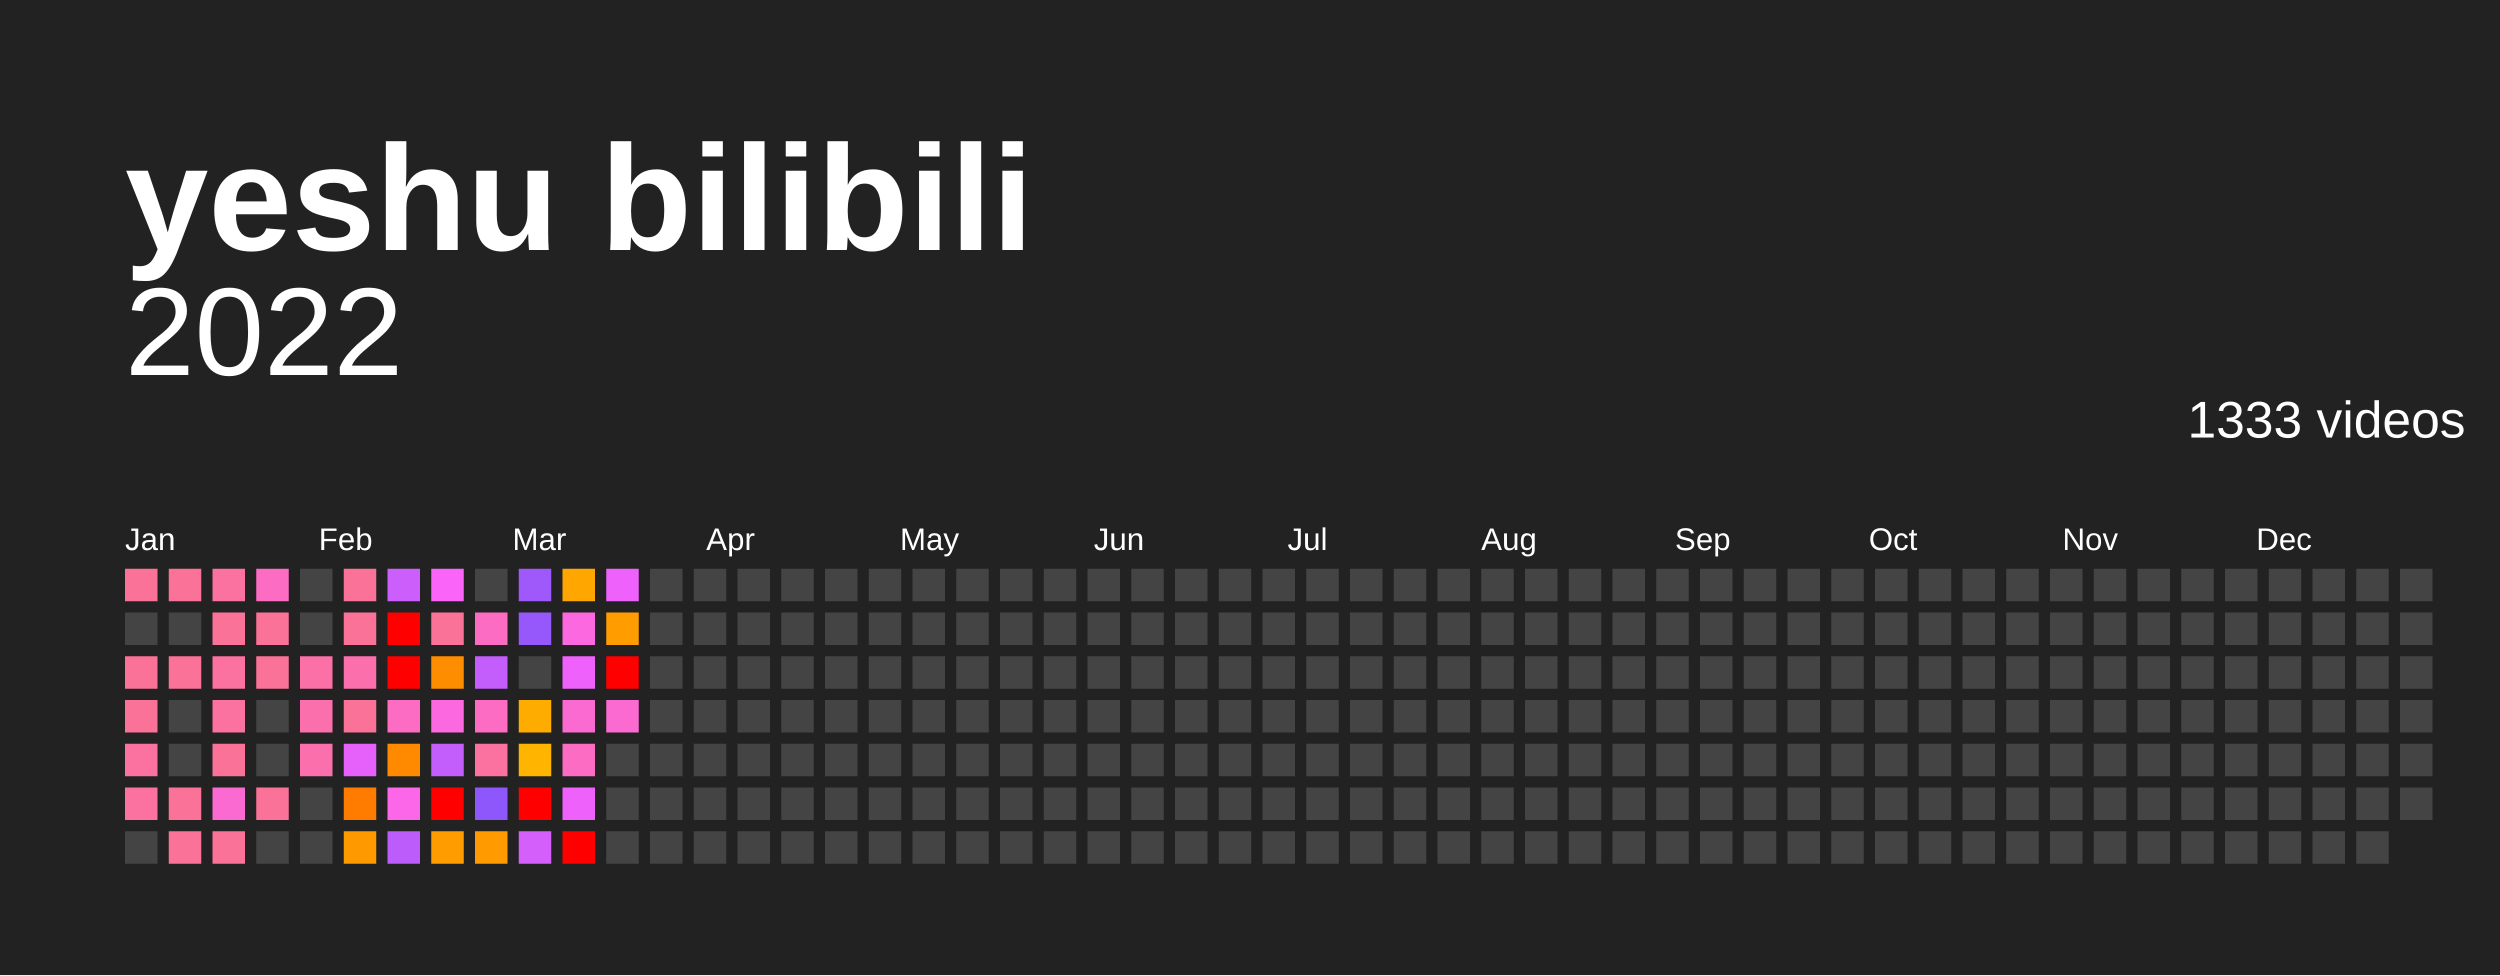
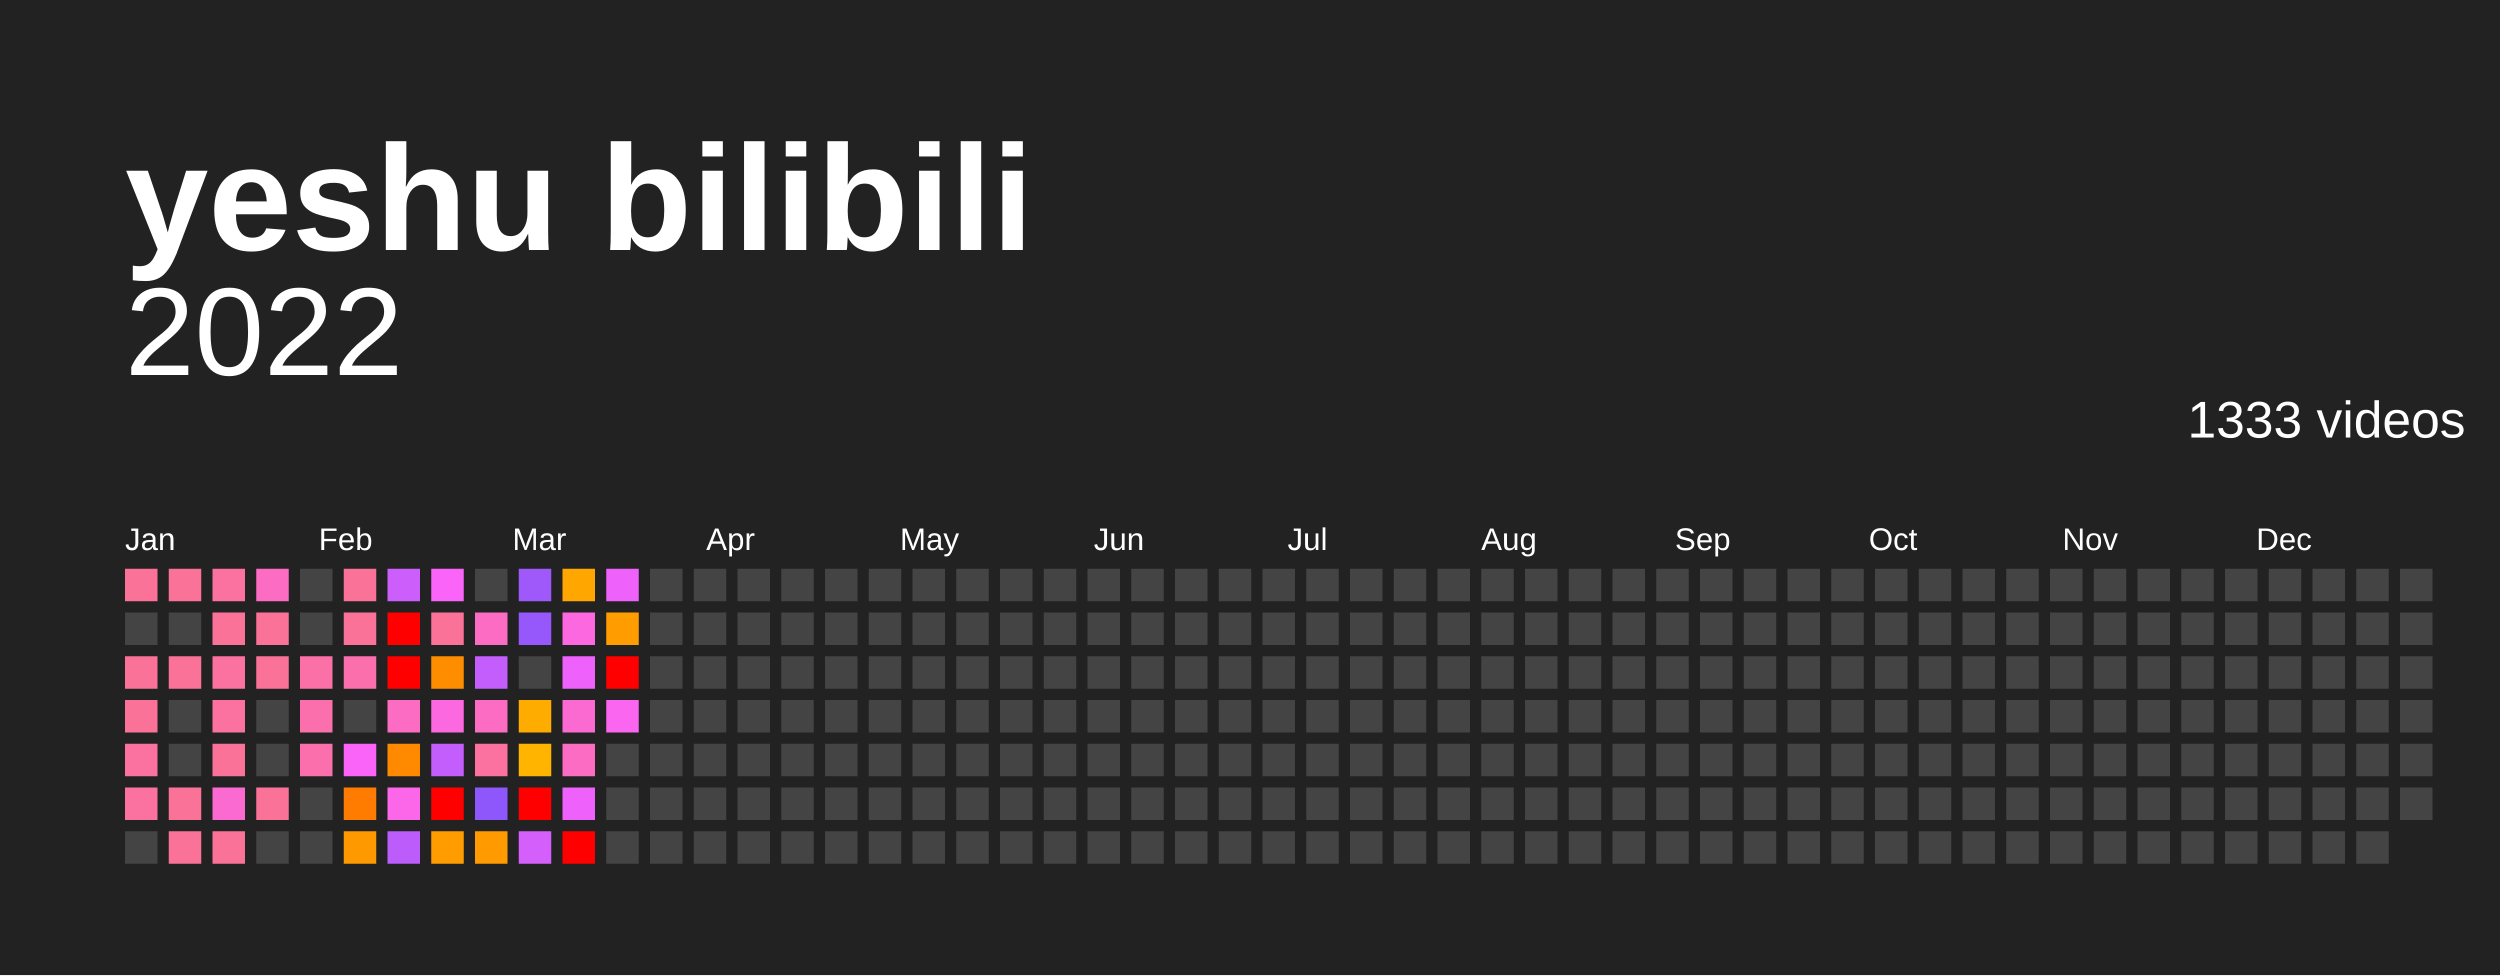
<svg xmlns="http://www.w3.org/2000/svg" baseProfile="full" height="78mm" version="1.1" viewBox="0,0,200,78" width="200mm">
  <defs />
  <rect fill="#222222" height="78" width="200" x="0" y="0" />
  <text fill="#FFFFFF" style="font-size:12px; font-family:Arial; font-weight:bold;" x="10" y="20">yeshu bilibili</text>
  <text alignment-baseline="hanging" fill="#FFFFFF" style="font-size:10.0px; font-family:Arial;" x="10" y="30">2022</text>
  <text alignment-baseline="hanging" fill="#FFFFFF" style="font-size:4.125px; font-family:Arial;" x="175" y="35">1333 videos</text>
  <text fill="#FFFFFF" style="font-size:2.5px; font-family:Arial" x="10.0" y="44">Jan</text>
  <text fill="#FFFFFF" style="font-size:2.5px; font-family:Arial" x="25.5" y="44">Feb</text>
  <text fill="#FFFFFF" style="font-size:2.5px; font-family:Arial" x="41.0" y="44">Mar</text>
  <text fill="#FFFFFF" style="font-size:2.5px; font-family:Arial" x="56.5" y="44">Apr</text>
  <text fill="#FFFFFF" style="font-size:2.5px; font-family:Arial" x="72.0" y="44">May</text>
  <text fill="#FFFFFF" style="font-size:2.5px; font-family:Arial" x="87.5" y="44">Jun</text>
  <text fill="#FFFFFF" style="font-size:2.5px; font-family:Arial" x="103.0" y="44">Jul</text>
  <text fill="#FFFFFF" style="font-size:2.5px; font-family:Arial" x="118.5" y="44">Aug</text>
  <text fill="#FFFFFF" style="font-size:2.5px; font-family:Arial" x="134.0" y="44">Sep</text>
  <text fill="#FFFFFF" style="font-size:2.5px; font-family:Arial" x="149.5" y="44">Oct</text>
  <text fill="#FFFFFF" style="font-size:2.5px; font-family:Arial" x="165.0" y="44">Nov</text>
  <text fill="#FFFFFF" style="font-size:2.5px; font-family:Arial" x="180.5" y="44">Dec</text>
  <rect fill="#fb7299" height="2.6" width="2.6" x="10.0" y="45.5" />
  <rect fill="#444444" height="2.6" width="2.6" x="10.0" y="49.0" />
  <rect fill="#fb7299" height="2.6" width="2.6" x="10.0" y="52.5" />
  <rect fill="#fb7299" height="2.6" width="2.6" x="10.0" y="56.0" />
  <rect fill="#fb71a0" height="2.6" width="2.6" x="10.0" y="59.5" />
  <rect fill="#fb71a0" height="2.6" width="2.6" x="10.0" y="63.0" />
  <rect fill="#444444" height="2.6" width="2.6" x="10.0" y="66.5" />
  <rect fill="#fb7299" height="2.6" width="2.6" x="13.5" y="45.5" />
  <rect fill="#444444" height="2.6" width="2.6" x="13.5" y="49.0" />
  <rect fill="#fb7299" height="2.6" width="2.6" x="13.5" y="52.5" />
  <rect fill="#444444" height="2.6" width="2.6" x="13.5" y="56.0" />
  <rect fill="#444444" height="2.6" width="2.6" x="13.5" y="59.5" />
  <rect fill="#fb7299" height="2.6" width="2.6" x="13.5" y="63.0" />
  <rect fill="#fb7299" height="2.6" width="2.6" x="13.5" y="66.5" />
  <rect fill="#fb71a0" height="2.6" width="2.6" x="17.0" y="45.5" />
  <rect fill="#fb7299" height="2.6" width="2.6" x="17.0" y="49.0" />
  <rect fill="#fb71a0" height="2.6" width="2.6" x="17.0" y="52.5" />
  <rect fill="#fb71a0" height="2.6" width="2.6" x="17.0" y="56.0" />
  <rect fill="#fb7299" height="2.6" width="2.6" x="17.0" y="59.5" />
  <rect fill="#fb6ad1" height="2.6" width="2.6" x="17.0" y="63.0" />
  <rect fill="#fb7299" height="2.6" width="2.6" x="17.0" y="66.5" />
  <rect fill="#fb6cc2" height="2.6" width="2.6" x="20.5" y="45.5" />
  <rect fill="#fb7299" height="2.6" width="2.6" x="20.5" y="49.0" />
  <rect fill="#fb7299" height="2.6" width="2.6" x="20.5" y="52.5" />
  <rect fill="#444444" height="2.6" width="2.6" x="20.5" y="56.0" />
  <rect fill="#444444" height="2.6" width="2.6" x="20.5" y="59.5" />
  <rect fill="#fb7299" height="2.6" width="2.6" x="20.5" y="63.0" />
  <rect fill="#444444" height="2.6" width="2.6" x="20.5" y="66.5" />
  <rect fill="#444444" height="2.6" width="2.6" x="24.0" y="45.5" />
  <rect fill="#444444" height="2.6" width="2.6" x="24.0" y="49.0" />
  <rect fill="#fb70a6" height="2.6" width="2.6" x="24.0" y="52.5" />
  <rect fill="#fb6fad" height="2.6" width="2.6" x="24.0" y="56.0" />
  <rect fill="#fb6fad" height="2.6" width="2.6" x="24.0" y="59.5" />
  <rect fill="#444444" height="2.6" width="2.6" x="24.0" y="63.0" />
  <rect fill="#444444" height="2.6" width="2.6" x="24.0" y="66.5" />
  <rect fill="#fb7299" height="2.6" width="2.6" x="27.5" y="45.5" />
  <rect fill="#fb7299" height="2.6" width="2.6" x="27.5" y="49.0" />
  <rect fill="#fb6fad" height="2.6" width="2.6" x="27.5" y="52.5" />
-   <rect fill="#fb7299" height="2.6" width="2.6" x="27.5" y="56.0" />
-   <rect fill="#e661fb" height="2.6" width="2.6" x="27.5" y="59.5" />
+   <rect fill="#444444" height="2.6" width="2.6" x="27.5" y="56.0" />
+   <rect fill="#fb64f8" height="2.6" width="2.6" x="27.5" y="59.5" />
  <rect fill="#ff7c00" height="2.6" width="2.6" x="27.5" y="63.0" />
  <rect fill="#ff9900" height="2.6" width="2.6" x="27.5" y="66.5" />
  <rect fill="#cc5efb" height="2.6" width="2.6" x="31.0" y="45.5" />
  <rect fill="red" height="2.6" width="2.6" x="31.0" y="49.0" />
  <rect fill="red" height="2.6" width="2.6" x="31.0" y="52.5" />
  <rect fill="#fb6cc2" height="2.6" width="2.6" x="31.0" y="56.0" />
  <rect fill="#ff8a00" height="2.6" width="2.6" x="31.0" y="59.5" />
  <rect fill="#fb67e8" height="2.6" width="2.6" x="31.0" y="63.0" />
  <rect fill="#bb5cfb" height="2.6" width="2.6" x="31.0" y="66.5" />
  <rect fill="#fb64f8" height="2.6" width="2.6" x="34.5" y="45.5" />
  <rect fill="#fb7299" height="2.6" width="2.6" x="34.5" y="49.0" />
  <rect fill="#ff8d00" height="2.6" width="2.6" x="34.5" y="52.5" />
  <rect fill="#fb68e0" height="2.6" width="2.6" x="34.5" y="56.0" />
  <rect fill="#c35dfb" height="2.6" width="2.6" x="34.5" y="59.5" />
  <rect fill="red" height="2.6" width="2.6" x="34.5" y="63.0" />
  <rect fill="#ff9d00" height="2.6" width="2.6" x="34.5" y="66.5" />
  <rect fill="#444444" height="2.6" width="2.6" x="38.0" y="45.5" />
  <rect fill="#fb6cc2" height="2.6" width="2.6" x="38.0" y="49.0" />
  <rect fill="#c35dfb" height="2.6" width="2.6" x="38.0" y="52.5" />
  <rect fill="#fb6cc2" height="2.6" width="2.6" x="38.0" y="56.0" />
  <rect fill="#fb71a0" height="2.6" width="2.6" x="38.0" y="59.5" />
  <rect fill="#8d57fb" height="2.6" width="2.6" x="38.0" y="63.0" />
  <rect fill="#ff9b00" height="2.6" width="2.6" x="38.0" y="66.5" />
  <rect fill="#9f59fb" height="2.6" width="2.6" x="41.5" y="45.5" />
  <rect fill="#9658fb" height="2.6" width="2.6" x="41.5" y="49.0" />
  <rect fill="#444444" height="2.6" width="2.6" x="41.5" y="52.5" />
  <rect fill="#ffac00" height="2.6" width="2.6" x="41.5" y="56.0" />
  <rect fill="#ffb500" height="2.6" width="2.6" x="41.5" y="59.5" />
  <rect fill="red" height="2.6" width="2.6" x="41.5" y="63.0" />
  <rect fill="#d55ffb" height="2.6" width="2.6" x="41.5" y="66.5" />
  <rect fill="#ffa700" height="2.6" width="2.6" x="45.0" y="45.5" />
  <rect fill="#fb68e0" height="2.6" width="2.6" x="45.0" y="49.0" />
  <rect fill="#ee62fb" height="2.6" width="2.6" x="45.0" y="52.5" />
  <rect fill="#fb6ad1" height="2.6" width="2.6" x="45.0" y="56.0" />
  <rect fill="#fb6cc2" height="2.6" width="2.6" x="45.0" y="59.5" />
  <rect fill="#ee62fb" height="2.6" width="2.6" x="45.0" y="63.0" />
  <rect fill="red" height="2.6" width="2.6" x="45.0" y="66.5" />
  <rect fill="#ee62fb" height="2.6" width="2.6" x="48.5" y="45.5" />
  <rect fill="#ff9d00" height="2.6" width="2.6" x="48.5" y="49.0" />
  <rect fill="red" height="2.6" width="2.6" x="48.5" y="52.5" />
-   <rect fill="#fb6ad1" height="2.6" width="2.6" x="48.5" y="56.0" />
+   <rect fill="#fb66f0" height="2.6" width="2.6" x="48.5" y="56.0" />
  <rect fill="#444444" height="2.6" width="2.6" x="48.5" y="59.5" />
  <rect fill="#444444" height="2.6" width="2.6" x="48.5" y="63.0" />
  <rect fill="#444444" height="2.6" width="2.6" x="48.5" y="66.5" />
  <rect fill="#444444" height="2.6" width="2.6" x="52.0" y="45.5" />
  <rect fill="#444444" height="2.6" width="2.6" x="52.0" y="49.0" />
  <rect fill="#444444" height="2.6" width="2.6" x="52.0" y="52.5" />
  <rect fill="#444444" height="2.6" width="2.6" x="52.0" y="56.0" />
  <rect fill="#444444" height="2.6" width="2.6" x="52.0" y="59.5" />
  <rect fill="#444444" height="2.6" width="2.6" x="52.0" y="63.0" />
  <rect fill="#444444" height="2.6" width="2.6" x="52.0" y="66.5" />
  <rect fill="#444444" height="2.6" width="2.6" x="55.5" y="45.5" />
  <rect fill="#444444" height="2.6" width="2.6" x="55.5" y="49.0" />
  <rect fill="#444444" height="2.6" width="2.6" x="55.5" y="52.5" />
  <rect fill="#444444" height="2.6" width="2.6" x="55.5" y="56.0" />
  <rect fill="#444444" height="2.6" width="2.6" x="55.5" y="59.5" />
  <rect fill="#444444" height="2.6" width="2.6" x="55.5" y="63.0" />
  <rect fill="#444444" height="2.6" width="2.6" x="55.5" y="66.5" />
  <rect fill="#444444" height="2.6" width="2.6" x="59.0" y="45.5" />
  <rect fill="#444444" height="2.6" width="2.6" x="59.0" y="49.0" />
  <rect fill="#444444" height="2.6" width="2.6" x="59.0" y="52.5" />
  <rect fill="#444444" height="2.6" width="2.6" x="59.0" y="56.0" />
  <rect fill="#444444" height="2.6" width="2.6" x="59.0" y="59.5" />
  <rect fill="#444444" height="2.6" width="2.6" x="59.0" y="63.0" />
  <rect fill="#444444" height="2.6" width="2.6" x="59.0" y="66.5" />
  <rect fill="#444444" height="2.6" width="2.6" x="62.5" y="45.5" />
  <rect fill="#444444" height="2.6" width="2.6" x="62.5" y="49.0" />
  <rect fill="#444444" height="2.6" width="2.6" x="62.5" y="52.5" />
  <rect fill="#444444" height="2.6" width="2.6" x="62.5" y="56.0" />
  <rect fill="#444444" height="2.6" width="2.6" x="62.5" y="59.5" />
  <rect fill="#444444" height="2.6" width="2.6" x="62.5" y="63.0" />
  <rect fill="#444444" height="2.6" width="2.6" x="62.5" y="66.5" />
  <rect fill="#444444" height="2.6" width="2.6" x="66.0" y="45.5" />
  <rect fill="#444444" height="2.6" width="2.6" x="66.0" y="49.0" />
  <rect fill="#444444" height="2.6" width="2.6" x="66.0" y="52.5" />
  <rect fill="#444444" height="2.6" width="2.6" x="66.0" y="56.0" />
  <rect fill="#444444" height="2.6" width="2.6" x="66.0" y="59.5" />
  <rect fill="#444444" height="2.6" width="2.6" x="66.0" y="63.0" />
  <rect fill="#444444" height="2.6" width="2.6" x="66.0" y="66.5" />
  <rect fill="#444444" height="2.6" width="2.6" x="69.5" y="45.5" />
  <rect fill="#444444" height="2.6" width="2.6" x="69.5" y="49.0" />
  <rect fill="#444444" height="2.6" width="2.6" x="69.5" y="52.5" />
  <rect fill="#444444" height="2.6" width="2.6" x="69.5" y="56.0" />
  <rect fill="#444444" height="2.6" width="2.6" x="69.5" y="59.5" />
  <rect fill="#444444" height="2.6" width="2.6" x="69.5" y="63.0" />
  <rect fill="#444444" height="2.6" width="2.6" x="69.5" y="66.5" />
  <rect fill="#444444" height="2.6" width="2.6" x="73.0" y="45.5" />
  <rect fill="#444444" height="2.6" width="2.6" x="73.0" y="49.0" />
  <rect fill="#444444" height="2.6" width="2.6" x="73.0" y="52.5" />
  <rect fill="#444444" height="2.6" width="2.6" x="73.0" y="56.0" />
  <rect fill="#444444" height="2.6" width="2.6" x="73.0" y="59.5" />
  <rect fill="#444444" height="2.6" width="2.6" x="73.0" y="63.0" />
  <rect fill="#444444" height="2.6" width="2.6" x="73.0" y="66.5" />
  <rect fill="#444444" height="2.6" width="2.6" x="76.5" y="45.5" />
  <rect fill="#444444" height="2.6" width="2.6" x="76.5" y="49.0" />
  <rect fill="#444444" height="2.6" width="2.6" x="76.5" y="52.5" />
  <rect fill="#444444" height="2.6" width="2.6" x="76.5" y="56.0" />
  <rect fill="#444444" height="2.6" width="2.6" x="76.5" y="59.5" />
  <rect fill="#444444" height="2.6" width="2.6" x="76.5" y="63.0" />
  <rect fill="#444444" height="2.6" width="2.6" x="76.5" y="66.5" />
  <rect fill="#444444" height="2.6" width="2.6" x="80.0" y="45.5" />
  <rect fill="#444444" height="2.6" width="2.6" x="80.0" y="49.0" />
  <rect fill="#444444" height="2.6" width="2.6" x="80.0" y="52.5" />
  <rect fill="#444444" height="2.6" width="2.6" x="80.0" y="56.0" />
  <rect fill="#444444" height="2.6" width="2.6" x="80.0" y="59.5" />
  <rect fill="#444444" height="2.6" width="2.6" x="80.0" y="63.0" />
  <rect fill="#444444" height="2.6" width="2.6" x="80.0" y="66.5" />
  <rect fill="#444444" height="2.6" width="2.6" x="83.5" y="45.5" />
  <rect fill="#444444" height="2.6" width="2.6" x="83.5" y="49.0" />
  <rect fill="#444444" height="2.6" width="2.6" x="83.5" y="52.5" />
  <rect fill="#444444" height="2.6" width="2.6" x="83.5" y="56.0" />
  <rect fill="#444444" height="2.6" width="2.6" x="83.5" y="59.5" />
  <rect fill="#444444" height="2.6" width="2.6" x="83.5" y="63.0" />
  <rect fill="#444444" height="2.6" width="2.6" x="83.5" y="66.5" />
  <rect fill="#444444" height="2.6" width="2.6" x="87.0" y="45.5" />
  <rect fill="#444444" height="2.6" width="2.6" x="87.0" y="49.0" />
  <rect fill="#444444" height="2.6" width="2.6" x="87.0" y="52.5" />
  <rect fill="#444444" height="2.6" width="2.6" x="87.0" y="56.0" />
  <rect fill="#444444" height="2.6" width="2.6" x="87.0" y="59.5" />
  <rect fill="#444444" height="2.6" width="2.6" x="87.0" y="63.0" />
  <rect fill="#444444" height="2.6" width="2.6" x="87.0" y="66.5" />
  <rect fill="#444444" height="2.6" width="2.6" x="90.5" y="45.5" />
  <rect fill="#444444" height="2.6" width="2.6" x="90.5" y="49.0" />
  <rect fill="#444444" height="2.6" width="2.6" x="90.5" y="52.5" />
  <rect fill="#444444" height="2.6" width="2.6" x="90.5" y="56.0" />
  <rect fill="#444444" height="2.6" width="2.6" x="90.5" y="59.5" />
  <rect fill="#444444" height="2.6" width="2.6" x="90.5" y="63.0" />
  <rect fill="#444444" height="2.6" width="2.6" x="90.5" y="66.5" />
  <rect fill="#444444" height="2.6" width="2.6" x="94.0" y="45.5" />
  <rect fill="#444444" height="2.6" width="2.6" x="94.0" y="49.0" />
  <rect fill="#444444" height="2.6" width="2.6" x="94.0" y="52.5" />
  <rect fill="#444444" height="2.6" width="2.6" x="94.0" y="56.0" />
  <rect fill="#444444" height="2.6" width="2.6" x="94.0" y="59.5" />
  <rect fill="#444444" height="2.6" width="2.6" x="94.0" y="63.0" />
  <rect fill="#444444" height="2.6" width="2.6" x="94.0" y="66.5" />
  <rect fill="#444444" height="2.6" width="2.6" x="97.5" y="45.5" />
  <rect fill="#444444" height="2.6" width="2.6" x="97.5" y="49.0" />
  <rect fill="#444444" height="2.6" width="2.6" x="97.5" y="52.5" />
  <rect fill="#444444" height="2.6" width="2.6" x="97.5" y="56.0" />
  <rect fill="#444444" height="2.6" width="2.6" x="97.5" y="59.5" />
  <rect fill="#444444" height="2.6" width="2.6" x="97.5" y="63.0" />
  <rect fill="#444444" height="2.6" width="2.6" x="97.5" y="66.5" />
  <rect fill="#444444" height="2.6" width="2.6" x="101.0" y="45.5" />
  <rect fill="#444444" height="2.6" width="2.6" x="101.0" y="49.0" />
  <rect fill="#444444" height="2.6" width="2.6" x="101.0" y="52.5" />
  <rect fill="#444444" height="2.6" width="2.6" x="101.0" y="56.0" />
  <rect fill="#444444" height="2.6" width="2.6" x="101.0" y="59.5" />
  <rect fill="#444444" height="2.6" width="2.6" x="101.0" y="63.0" />
  <rect fill="#444444" height="2.6" width="2.6" x="101.0" y="66.5" />
  <rect fill="#444444" height="2.6" width="2.6" x="104.5" y="45.5" />
  <rect fill="#444444" height="2.6" width="2.6" x="104.5" y="49.0" />
  <rect fill="#444444" height="2.6" width="2.6" x="104.5" y="52.5" />
  <rect fill="#444444" height="2.6" width="2.6" x="104.5" y="56.0" />
  <rect fill="#444444" height="2.6" width="2.6" x="104.5" y="59.5" />
  <rect fill="#444444" height="2.6" width="2.6" x="104.5" y="63.0" />
  <rect fill="#444444" height="2.6" width="2.6" x="104.5" y="66.5" />
  <rect fill="#444444" height="2.6" width="2.6" x="108.0" y="45.5" />
  <rect fill="#444444" height="2.6" width="2.6" x="108.0" y="49.0" />
  <rect fill="#444444" height="2.6" width="2.6" x="108.0" y="52.5" />
  <rect fill="#444444" height="2.6" width="2.6" x="108.0" y="56.0" />
  <rect fill="#444444" height="2.6" width="2.6" x="108.0" y="59.5" />
  <rect fill="#444444" height="2.6" width="2.6" x="108.0" y="63.0" />
  <rect fill="#444444" height="2.6" width="2.6" x="108.0" y="66.5" />
  <rect fill="#444444" height="2.6" width="2.6" x="111.5" y="45.5" />
  <rect fill="#444444" height="2.6" width="2.6" x="111.5" y="49.0" />
  <rect fill="#444444" height="2.6" width="2.6" x="111.5" y="52.5" />
  <rect fill="#444444" height="2.6" width="2.6" x="111.5" y="56.0" />
  <rect fill="#444444" height="2.6" width="2.6" x="111.5" y="59.5" />
  <rect fill="#444444" height="2.6" width="2.6" x="111.5" y="63.0" />
  <rect fill="#444444" height="2.6" width="2.6" x="111.5" y="66.5" />
  <rect fill="#444444" height="2.6" width="2.6" x="115.0" y="45.5" />
  <rect fill="#444444" height="2.6" width="2.6" x="115.0" y="49.0" />
  <rect fill="#444444" height="2.6" width="2.6" x="115.0" y="52.5" />
  <rect fill="#444444" height="2.6" width="2.6" x="115.0" y="56.0" />
  <rect fill="#444444" height="2.6" width="2.6" x="115.0" y="59.5" />
  <rect fill="#444444" height="2.6" width="2.6" x="115.0" y="63.0" />
  <rect fill="#444444" height="2.6" width="2.6" x="115.0" y="66.5" />
  <rect fill="#444444" height="2.6" width="2.6" x="118.5" y="45.5" />
  <rect fill="#444444" height="2.6" width="2.6" x="118.5" y="49.0" />
  <rect fill="#444444" height="2.6" width="2.6" x="118.5" y="52.5" />
  <rect fill="#444444" height="2.6" width="2.6" x="118.5" y="56.0" />
  <rect fill="#444444" height="2.6" width="2.6" x="118.5" y="59.5" />
  <rect fill="#444444" height="2.6" width="2.6" x="118.5" y="63.0" />
  <rect fill="#444444" height="2.6" width="2.6" x="118.5" y="66.5" />
  <rect fill="#444444" height="2.6" width="2.6" x="122.0" y="45.5" />
  <rect fill="#444444" height="2.6" width="2.6" x="122.0" y="49.0" />
  <rect fill="#444444" height="2.6" width="2.6" x="122.0" y="52.5" />
  <rect fill="#444444" height="2.6" width="2.6" x="122.0" y="56.0" />
  <rect fill="#444444" height="2.6" width="2.6" x="122.0" y="59.5" />
  <rect fill="#444444" height="2.6" width="2.6" x="122.0" y="63.0" />
  <rect fill="#444444" height="2.6" width="2.6" x="122.0" y="66.5" />
  <rect fill="#444444" height="2.6" width="2.6" x="125.5" y="45.5" />
  <rect fill="#444444" height="2.6" width="2.6" x="125.5" y="49.0" />
  <rect fill="#444444" height="2.6" width="2.6" x="125.5" y="52.5" />
  <rect fill="#444444" height="2.6" width="2.6" x="125.5" y="56.0" />
  <rect fill="#444444" height="2.6" width="2.6" x="125.5" y="59.5" />
  <rect fill="#444444" height="2.6" width="2.6" x="125.5" y="63.0" />
  <rect fill="#444444" height="2.6" width="2.6" x="125.5" y="66.5" />
  <rect fill="#444444" height="2.6" width="2.6" x="129.0" y="45.5" />
  <rect fill="#444444" height="2.6" width="2.6" x="129.0" y="49.0" />
  <rect fill="#444444" height="2.6" width="2.6" x="129.0" y="52.5" />
  <rect fill="#444444" height="2.6" width="2.6" x="129.0" y="56.0" />
  <rect fill="#444444" height="2.6" width="2.6" x="129.0" y="59.5" />
  <rect fill="#444444" height="2.6" width="2.6" x="129.0" y="63.0" />
  <rect fill="#444444" height="2.6" width="2.6" x="129.0" y="66.5" />
  <rect fill="#444444" height="2.6" width="2.6" x="132.5" y="45.5" />
  <rect fill="#444444" height="2.6" width="2.6" x="132.5" y="49.0" />
  <rect fill="#444444" height="2.6" width="2.6" x="132.5" y="52.5" />
  <rect fill="#444444" height="2.6" width="2.6" x="132.5" y="56.0" />
  <rect fill="#444444" height="2.6" width="2.6" x="132.5" y="59.5" />
  <rect fill="#444444" height="2.6" width="2.6" x="132.5" y="63.0" />
  <rect fill="#444444" height="2.6" width="2.6" x="132.5" y="66.5" />
  <rect fill="#444444" height="2.6" width="2.6" x="136.0" y="45.5" />
  <rect fill="#444444" height="2.6" width="2.6" x="136.0" y="49.0" />
  <rect fill="#444444" height="2.6" width="2.6" x="136.0" y="52.5" />
  <rect fill="#444444" height="2.6" width="2.6" x="136.0" y="56.0" />
  <rect fill="#444444" height="2.6" width="2.6" x="136.0" y="59.5" />
  <rect fill="#444444" height="2.6" width="2.6" x="136.0" y="63.0" />
  <rect fill="#444444" height="2.6" width="2.6" x="136.0" y="66.5" />
  <rect fill="#444444" height="2.6" width="2.6" x="139.5" y="45.5" />
  <rect fill="#444444" height="2.6" width="2.6" x="139.5" y="49.0" />
  <rect fill="#444444" height="2.6" width="2.6" x="139.5" y="52.5" />
  <rect fill="#444444" height="2.6" width="2.6" x="139.5" y="56.0" />
  <rect fill="#444444" height="2.6" width="2.6" x="139.5" y="59.5" />
  <rect fill="#444444" height="2.6" width="2.6" x="139.5" y="63.0" />
  <rect fill="#444444" height="2.6" width="2.6" x="139.5" y="66.5" />
  <rect fill="#444444" height="2.6" width="2.6" x="143.0" y="45.5" />
  <rect fill="#444444" height="2.6" width="2.6" x="143.0" y="49.0" />
  <rect fill="#444444" height="2.6" width="2.6" x="143.0" y="52.5" />
  <rect fill="#444444" height="2.6" width="2.6" x="143.0" y="56.0" />
  <rect fill="#444444" height="2.6" width="2.6" x="143.0" y="59.5" />
  <rect fill="#444444" height="2.6" width="2.6" x="143.0" y="63.0" />
  <rect fill="#444444" height="2.6" width="2.6" x="143.0" y="66.5" />
  <rect fill="#444444" height="2.6" width="2.6" x="146.5" y="45.5" />
  <rect fill="#444444" height="2.6" width="2.6" x="146.5" y="49.0" />
  <rect fill="#444444" height="2.6" width="2.6" x="146.5" y="52.5" />
  <rect fill="#444444" height="2.6" width="2.6" x="146.5" y="56.0" />
  <rect fill="#444444" height="2.6" width="2.6" x="146.5" y="59.5" />
  <rect fill="#444444" height="2.6" width="2.6" x="146.5" y="63.0" />
  <rect fill="#444444" height="2.6" width="2.6" x="146.5" y="66.5" />
  <rect fill="#444444" height="2.6" width="2.6" x="150.0" y="45.5" />
  <rect fill="#444444" height="2.6" width="2.6" x="150.0" y="49.0" />
  <rect fill="#444444" height="2.6" width="2.6" x="150.0" y="52.5" />
  <rect fill="#444444" height="2.6" width="2.6" x="150.0" y="56.0" />
  <rect fill="#444444" height="2.6" width="2.6" x="150.0" y="59.5" />
  <rect fill="#444444" height="2.6" width="2.6" x="150.0" y="63.0" />
  <rect fill="#444444" height="2.6" width="2.6" x="150.0" y="66.5" />
  <rect fill="#444444" height="2.6" width="2.6" x="153.5" y="45.5" />
  <rect fill="#444444" height="2.6" width="2.6" x="153.5" y="49.0" />
  <rect fill="#444444" height="2.6" width="2.6" x="153.5" y="52.5" />
  <rect fill="#444444" height="2.6" width="2.6" x="153.5" y="56.0" />
  <rect fill="#444444" height="2.6" width="2.6" x="153.5" y="59.5" />
  <rect fill="#444444" height="2.6" width="2.6" x="153.5" y="63.0" />
  <rect fill="#444444" height="2.6" width="2.6" x="153.5" y="66.5" />
  <rect fill="#444444" height="2.6" width="2.6" x="157.0" y="45.5" />
  <rect fill="#444444" height="2.6" width="2.6" x="157.0" y="49.0" />
  <rect fill="#444444" height="2.6" width="2.6" x="157.0" y="52.5" />
  <rect fill="#444444" height="2.6" width="2.6" x="157.0" y="56.0" />
  <rect fill="#444444" height="2.6" width="2.6" x="157.0" y="59.5" />
  <rect fill="#444444" height="2.6" width="2.6" x="157.0" y="63.0" />
  <rect fill="#444444" height="2.6" width="2.6" x="157.0" y="66.5" />
  <rect fill="#444444" height="2.6" width="2.6" x="160.5" y="45.5" />
  <rect fill="#444444" height="2.6" width="2.6" x="160.5" y="49.0" />
  <rect fill="#444444" height="2.6" width="2.6" x="160.5" y="52.5" />
  <rect fill="#444444" height="2.6" width="2.6" x="160.5" y="56.0" />
  <rect fill="#444444" height="2.6" width="2.6" x="160.5" y="59.5" />
  <rect fill="#444444" height="2.6" width="2.6" x="160.5" y="63.0" />
  <rect fill="#444444" height="2.6" width="2.6" x="160.5" y="66.5" />
  <rect fill="#444444" height="2.6" width="2.6" x="164.0" y="45.5" />
  <rect fill="#444444" height="2.6" width="2.6" x="164.0" y="49.0" />
  <rect fill="#444444" height="2.6" width="2.6" x="164.0" y="52.5" />
  <rect fill="#444444" height="2.6" width="2.6" x="164.0" y="56.0" />
  <rect fill="#444444" height="2.6" width="2.6" x="164.0" y="59.5" />
  <rect fill="#444444" height="2.6" width="2.6" x="164.0" y="63.0" />
  <rect fill="#444444" height="2.6" width="2.6" x="164.0" y="66.5" />
  <rect fill="#444444" height="2.6" width="2.6" x="167.5" y="45.5" />
  <rect fill="#444444" height="2.6" width="2.6" x="167.5" y="49.0" />
  <rect fill="#444444" height="2.6" width="2.6" x="167.5" y="52.5" />
  <rect fill="#444444" height="2.6" width="2.6" x="167.5" y="56.0" />
  <rect fill="#444444" height="2.6" width="2.6" x="167.5" y="59.5" />
  <rect fill="#444444" height="2.6" width="2.6" x="167.5" y="63.0" />
  <rect fill="#444444" height="2.6" width="2.6" x="167.5" y="66.5" />
  <rect fill="#444444" height="2.6" width="2.6" x="171.0" y="45.5" />
  <rect fill="#444444" height="2.6" width="2.6" x="171.0" y="49.0" />
  <rect fill="#444444" height="2.6" width="2.6" x="171.0" y="52.5" />
  <rect fill="#444444" height="2.6" width="2.6" x="171.0" y="56.0" />
  <rect fill="#444444" height="2.6" width="2.6" x="171.0" y="59.5" />
  <rect fill="#444444" height="2.6" width="2.6" x="171.0" y="63.0" />
  <rect fill="#444444" height="2.6" width="2.6" x="171.0" y="66.5" />
  <rect fill="#444444" height="2.6" width="2.6" x="174.5" y="45.5" />
  <rect fill="#444444" height="2.6" width="2.6" x="174.5" y="49.0" />
  <rect fill="#444444" height="2.6" width="2.6" x="174.5" y="52.5" />
  <rect fill="#444444" height="2.6" width="2.6" x="174.5" y="56.0" />
  <rect fill="#444444" height="2.6" width="2.6" x="174.5" y="59.5" />
  <rect fill="#444444" height="2.6" width="2.6" x="174.5" y="63.0" />
  <rect fill="#444444" height="2.6" width="2.6" x="174.5" y="66.5" />
  <rect fill="#444444" height="2.6" width="2.6" x="178.0" y="45.5" />
  <rect fill="#444444" height="2.6" width="2.6" x="178.0" y="49.0" />
  <rect fill="#444444" height="2.6" width="2.6" x="178.0" y="52.5" />
  <rect fill="#444444" height="2.6" width="2.6" x="178.0" y="56.0" />
  <rect fill="#444444" height="2.6" width="2.6" x="178.0" y="59.5" />
  <rect fill="#444444" height="2.6" width="2.6" x="178.0" y="63.0" />
  <rect fill="#444444" height="2.6" width="2.6" x="178.0" y="66.5" />
  <rect fill="#444444" height="2.6" width="2.6" x="181.5" y="45.5" />
  <rect fill="#444444" height="2.6" width="2.6" x="181.5" y="49.0" />
  <rect fill="#444444" height="2.6" width="2.6" x="181.5" y="52.5" />
  <rect fill="#444444" height="2.6" width="2.6" x="181.5" y="56.0" />
  <rect fill="#444444" height="2.6" width="2.6" x="181.5" y="59.5" />
  <rect fill="#444444" height="2.6" width="2.6" x="181.5" y="63.0" />
  <rect fill="#444444" height="2.6" width="2.6" x="181.5" y="66.5" />
  <rect fill="#444444" height="2.6" width="2.6" x="185.0" y="45.5" />
  <rect fill="#444444" height="2.6" width="2.6" x="185.0" y="49.0" />
  <rect fill="#444444" height="2.6" width="2.6" x="185.0" y="52.5" />
  <rect fill="#444444" height="2.6" width="2.6" x="185.0" y="56.0" />
  <rect fill="#444444" height="2.6" width="2.6" x="185.0" y="59.5" />
  <rect fill="#444444" height="2.6" width="2.6" x="185.0" y="63.0" />
  <rect fill="#444444" height="2.6" width="2.6" x="185.0" y="66.5" />
  <rect fill="#444444" height="2.6" width="2.6" x="188.5" y="45.5" />
  <rect fill="#444444" height="2.6" width="2.6" x="188.5" y="49.0" />
  <rect fill="#444444" height="2.6" width="2.6" x="188.5" y="52.5" />
  <rect fill="#444444" height="2.6" width="2.6" x="188.5" y="56.0" />
  <rect fill="#444444" height="2.6" width="2.6" x="188.5" y="59.5" />
  <rect fill="#444444" height="2.6" width="2.6" x="188.5" y="63.0" />
  <rect fill="#444444" height="2.6" width="2.6" x="188.5" y="66.5" />
  <rect fill="#444444" height="2.6" width="2.6" x="192.0" y="45.5" />
  <rect fill="#444444" height="2.6" width="2.6" x="192.0" y="49.0" />
  <rect fill="#444444" height="2.6" width="2.6" x="192.0" y="52.5" />
  <rect fill="#444444" height="2.6" width="2.6" x="192.0" y="56.0" />
  <rect fill="#444444" height="2.6" width="2.6" x="192.0" y="59.5" />
  <rect fill="#444444" height="2.6" width="2.6" x="192.0" y="63.0" />
</svg>
